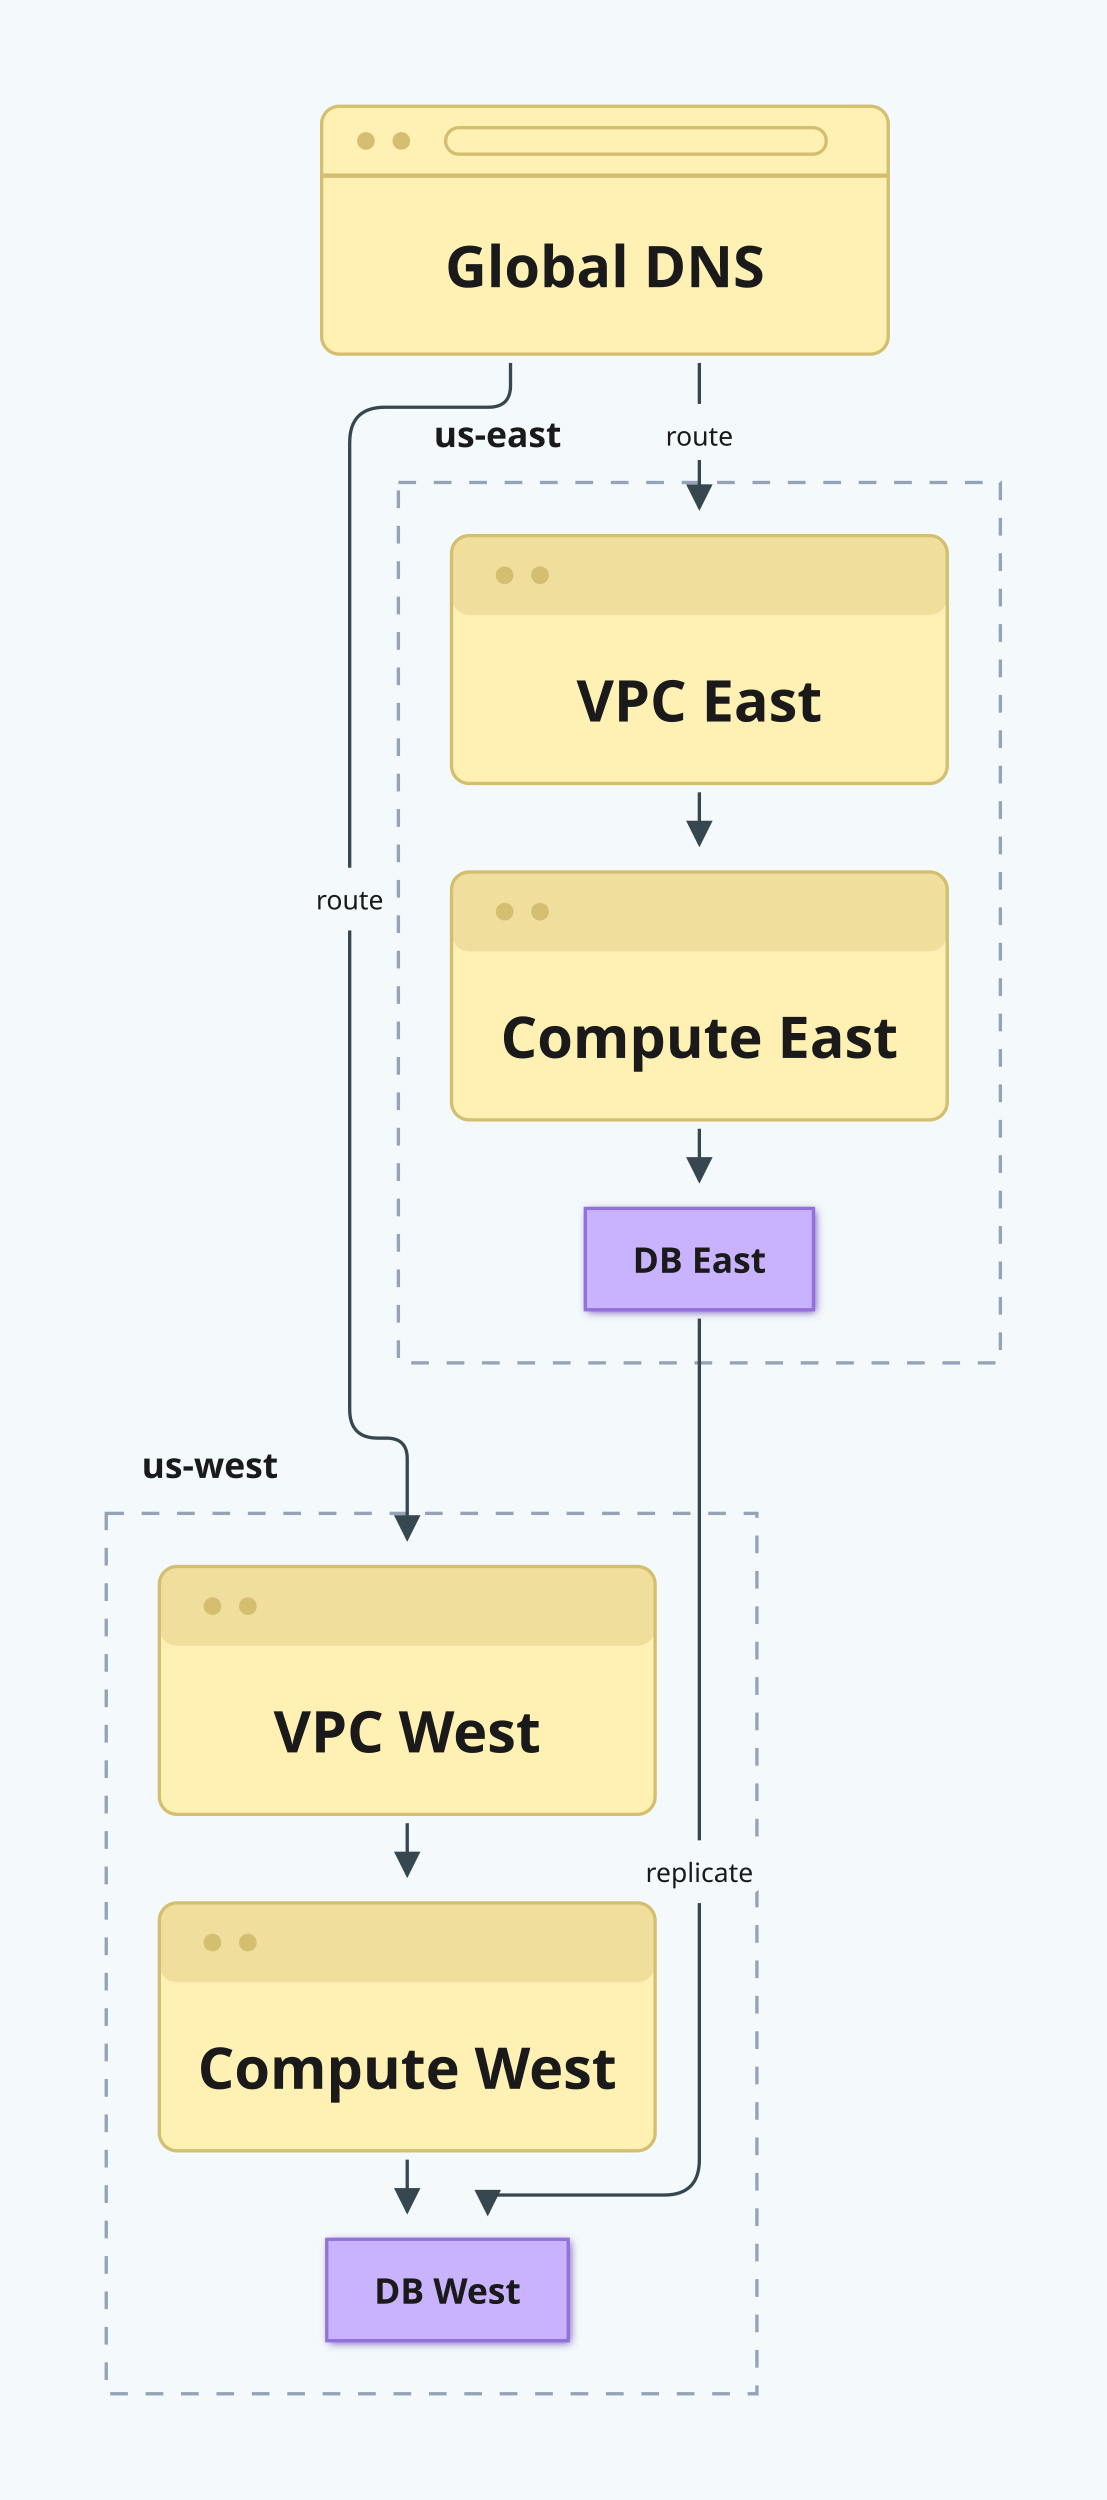
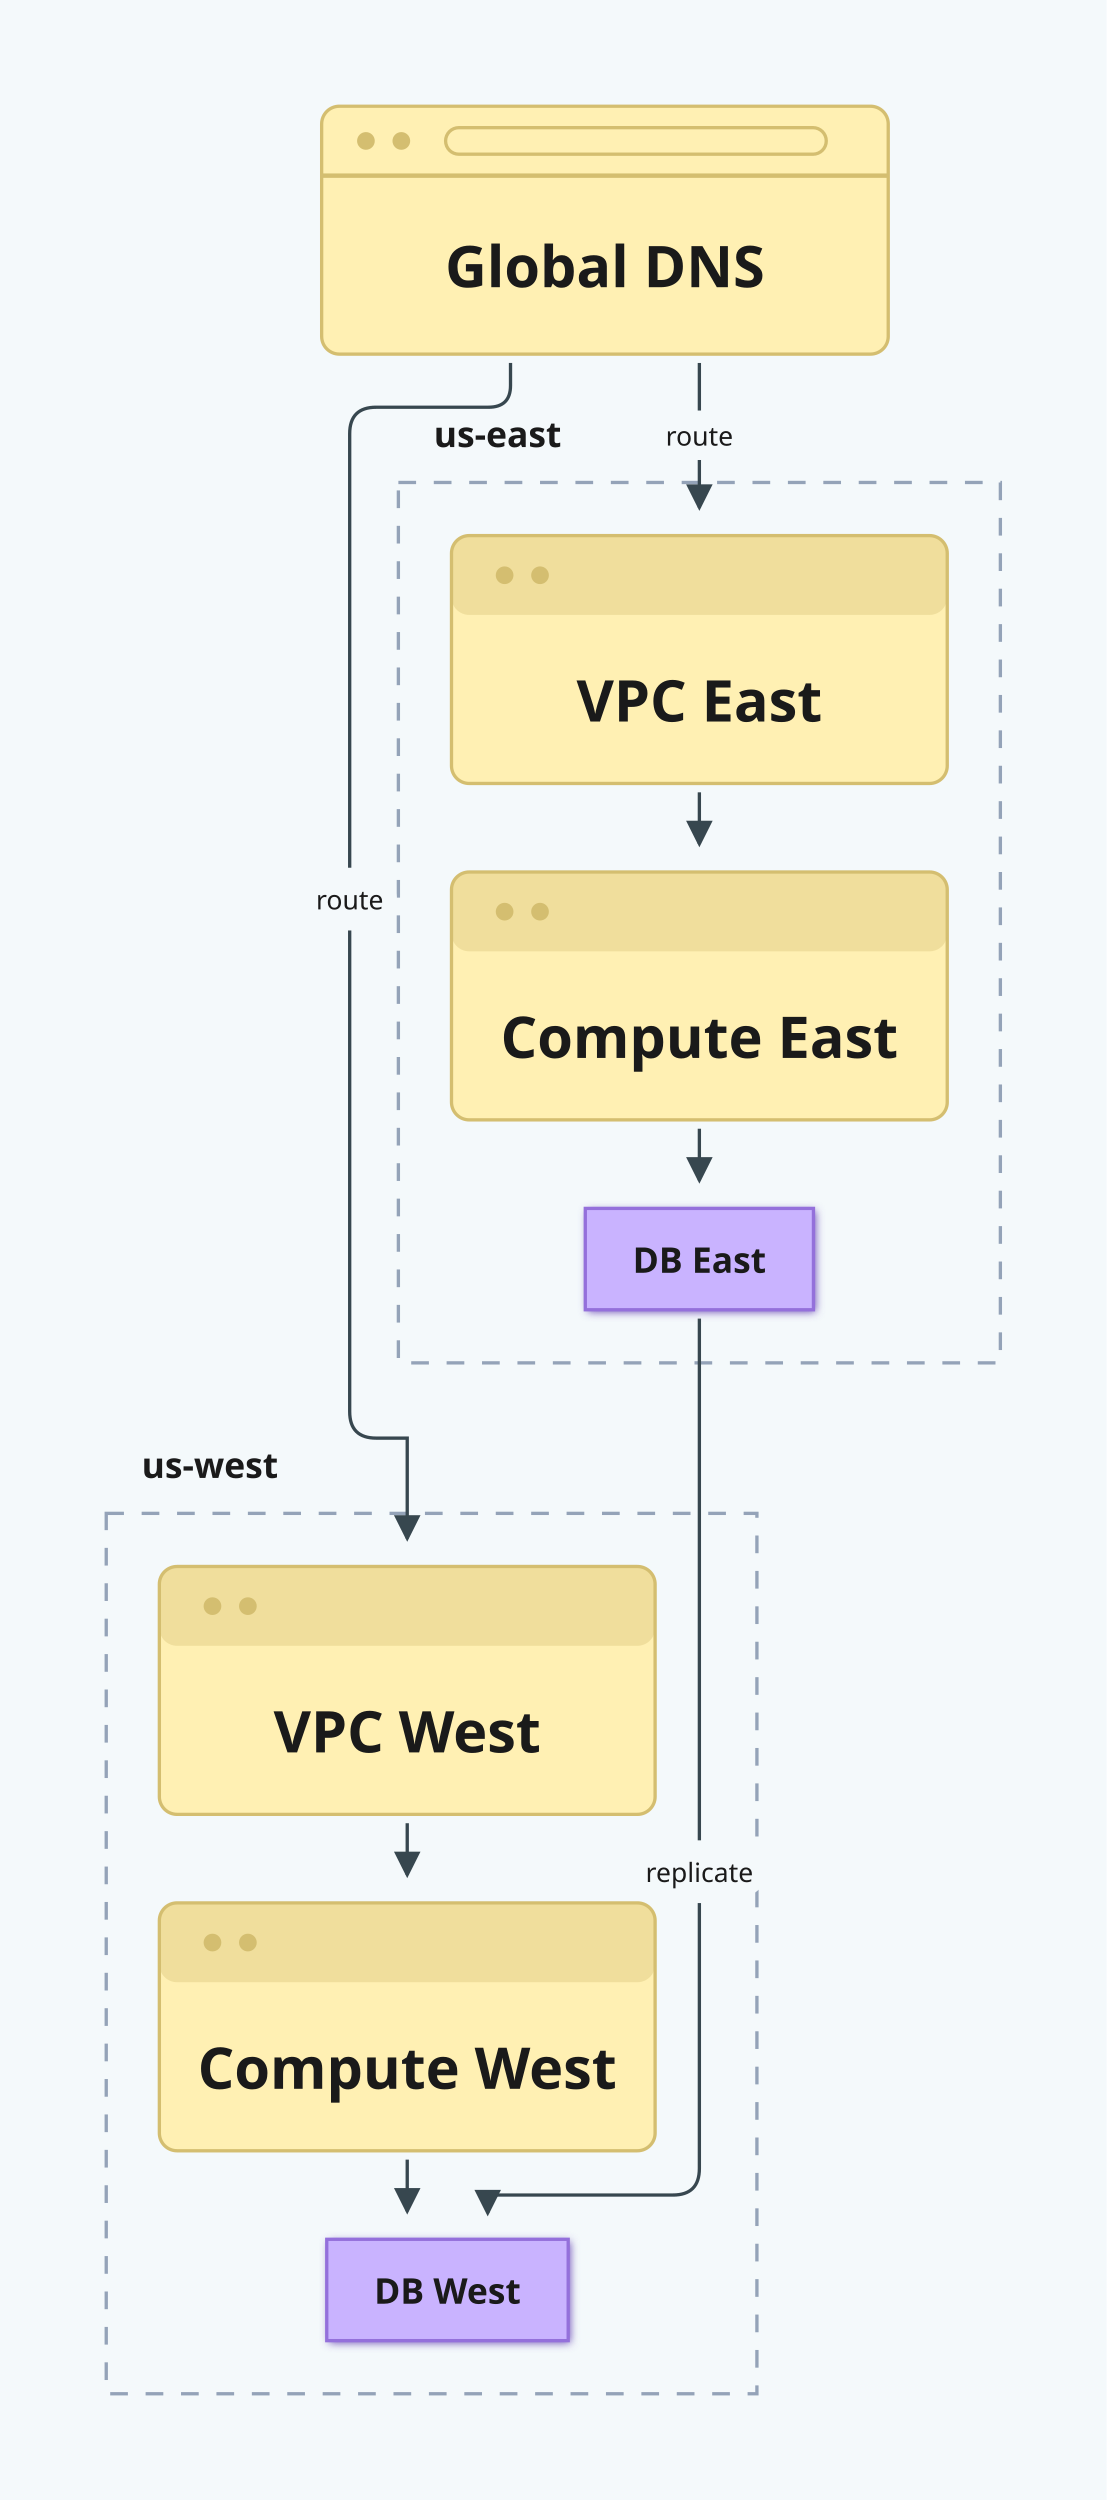
<svg xmlns="http://www.w3.org/2000/svg" viewBox="0 0 250 564.792">
  <defs>
    <filter id="cora-shadow-blur" x="-50%" y="-50%" width="200%" height="200%">
      <feGaussianBlur stdDeviation="1" />
    </filter>
    <marker id="cora-marker-arrow" markerWidth="8" markerHeight="8" refX="7" refY="4" orient="auto" markerUnits="strokeWidth">
      <path d="M 0 0 L 8 4 L 0 8 z" fill="#37474F" />
    </marker>
    <marker id="cora-marker-circle" markerWidth="8" markerHeight="8" refX="4" refY="4" orient="auto" markerUnits="strokeWidth">
      <circle cx="4" cy="4" r="3" fill="none" stroke="#37474F" stroke-width="1.5" />
    </marker>
    <marker id="cora-marker-filled-circle" markerWidth="8" markerHeight="8" refX="4" refY="4" orient="auto" markerUnits="strokeWidth">
      <circle cx="4" cy="4" r="3" fill="#37474F" />
    </marker>
  </defs>
  <rect x="0" y="0" width="250" height="564.792" fill="#F4F9FB" />
  <g id="groups">
    <g>
      <rect x="90" y="109" width="136" height="198.896" fill="none" stroke="#94A3B8" stroke-width="0.75" stroke-dasharray="4 4" />
      <text x="98" y="101" font-family="'Noto Sans', sans-serif" font-size="8" font-weight="600" fill="#1A1A1A">us-east</text>
    </g>
    <g>
      <rect x="24" y="341.896" width="147" height="198.896" fill="none" stroke="#94A3B8" stroke-width="0.75" stroke-dasharray="4 4" />
      <text x="32" y="333.896" font-family="'Noto Sans', sans-serif" font-size="8" font-weight="600" fill="#1A1A1A">us-west</text>
    </g>
  </g>
  <g id="nodes">
    <g>
      <rect x="72.667" y="24" width="128" height="56" rx="4" ry="4" fill="#FFF0B3" stroke="#D4BE70" stroke-width="0.75" />
      <line x1="72.667" y1="39.68" x2="200.667" y2="39.68" stroke="#D4BE70" stroke-width="1" />
      <circle cx="82.667" cy="31.84" r="2" fill="#D4BE70" />
      <circle cx="90.667" cy="31.84" r="2" fill="#D4BE70" />
      <rect x="100.667" y="28.84" width="86" height="6" rx="3" fill="#FFF0B3" stroke="#D4BE70" stroke-width="0.75" />
      <text x="136.667" y="64.884" text-anchor="middle" font-family="'Noto Sans', sans-serif" font-size="13" font-weight="600" fill="#1A1A1A">Global DNS</text>
    </g>
    <g>
      <rect x="102" y="121" width="112" height="56" rx="4" ry="4" fill="#FFF0B3" stroke="#D4BE70" stroke-width="0.75" />
      <rect x="102" y="121" width="112" height="17.92" rx="4" ry="4" fill="#D4BE70" opacity="0.35" />
      <circle cx="114" cy="129.96" r="2" fill="#D4BE70" />
      <circle cx="122" cy="129.96" r="2" fill="#D4BE70" />
      <text x="158" y="163.004" text-anchor="middle" font-family="'Noto Sans', sans-serif" font-size="13" font-weight="600" fill="#1A1A1A">VPC East</text>
    </g>
    <g>
      <rect x="102" y="197" width="112" height="56" rx="4" ry="4" fill="#FFF0B3" stroke="#D4BE70" stroke-width="0.75" />
      <rect x="102" y="197" width="112" height="17.92" rx="4" ry="4" fill="#D4BE70" opacity="0.35" />
      <circle cx="114" cy="205.96" r="2" fill="#D4BE70" />
      <circle cx="122" cy="205.96" r="2" fill="#D4BE70" />
      <text x="158" y="239.004" text-anchor="middle" font-family="'Noto Sans', sans-serif" font-size="13" font-weight="600" fill="#1A1A1A">Compute East</text>
    </g>
    <g>
      <g filter="url(#cora-shadow-blur)">
        <rect x="132.728" y="273.5" width="51.544" height="22.896" fill="#7050B8" />
      </g>
      <rect x="132.228" y="273" width="51.544" height="22.896" fill="#C9B3FF" stroke="#9470DB" stroke-width="0.75" />
      <text x="158" y="287.552" text-anchor="middle" font-family="'Noto Sans', sans-serif" font-size="8" font-weight="600" fill="#1A1A1A">DB East</text>
    </g>
    <g>
      <rect x="36" y="353.896" width="112" height="56" rx="4" ry="4" fill="#FFF0B3" stroke="#D4BE70" stroke-width="0.75" />
      <rect x="36" y="353.896" width="112" height="17.92" rx="4" ry="4" fill="#D4BE70" opacity="0.35" />
      <circle cx="48" cy="362.856" r="2" fill="#D4BE70" />
      <circle cx="56" cy="362.856" r="2" fill="#D4BE70" />
      <text x="92" y="395.9" text-anchor="middle" font-family="'Noto Sans', sans-serif" font-size="13" font-weight="600" fill="#1A1A1A">VPC West</text>
    </g>
    <g>
      <rect x="36" y="429.896" width="112" height="56" rx="4" ry="4" fill="#FFF0B3" stroke="#D4BE70" stroke-width="0.75" />
      <rect x="36" y="429.896" width="112" height="17.92" rx="4" ry="4" fill="#D4BE70" opacity="0.35" />
      <circle cx="48" cy="438.856" r="2" fill="#D4BE70" />
      <circle cx="56" cy="438.856" r="2" fill="#D4BE70" />
      <text x="92" y="471.9" text-anchor="middle" font-family="'Noto Sans', sans-serif" font-size="13" font-weight="600" fill="#1A1A1A">Compute West</text>
    </g>
    <g>
      <g filter="url(#cora-shadow-blur)">
        <rect x="74.319" y="506.396" width="54.544" height="22.896" fill="#7050B8" />
      </g>
      <rect x="73.819" y="505.896" width="54.544" height="22.896" fill="#C9B3FF" stroke="#9470DB" stroke-width="0.75" />
      <text x="101.091" y="520.448" text-anchor="middle" font-family="'Noto Sans', sans-serif" font-size="8" font-weight="600" fill="#1A1A1A">DB West</text>
    </g>
  </g>
  <g id="edges">
-     <path d="M 158 82 L 158 91.249 M 158 96.67 L 158 114.67" fill="none" stroke="#37474F" stroke-width="0.75" marker-end="url(#cora-marker-arrow)" />
-     <path d="M 115.333 82 L 115.333 87.1 Q 115.333 92 110.333 92 L 87 92 Q 79 92 79 100 L 79 196.03 M 79 210.202 L 79 318.396 Q 79 324.896 85.37 324.896 L 87.33 324.896 Q 92 324.896 92 329.566 L 92 347.566" fill="none" stroke="#37474F" stroke-width="0.75" marker-end="url(#cora-marker-arrow)" />
+     <path d="M 158 82 L 158 114.67" fill="none" stroke="#37474F" stroke-width="0.75" marker-end="url(#cora-marker-arrow)" />
+     <path d="M 115.333 82 L 115.333 87.1 Q 115.333 92 110.333 92 L 85 92 Q 79 92 79 98 L 79 196.03 M 79 210.202 L 79 318.896 Q 79 324.896 85 324.896 L 92 324.896 L 92 347.566" fill="none" stroke="#37474F" stroke-width="0.75" marker-end="url(#cora-marker-arrow)" />
    <path d="M 158 179 L 158 190.67" fill="none" stroke="#37474F" stroke-width="0.75" marker-end="url(#cora-marker-arrow)" />
    <path d="M 158 255 L 158 266.67" fill="none" stroke="#37474F" stroke-width="0.75" marker-end="url(#cora-marker-arrow)" />
    <path d="M 92 411.896 L 92 423.566" fill="none" stroke="#37474F" stroke-width="0.75" marker-end="url(#cora-marker-arrow)" />
    <path d="M 92 487.896 L 92 499.566" fill="none" stroke="#37474F" stroke-width="0.75" marker-end="url(#cora-marker-arrow)" />
-     <path d="M 158 297.896 L 158 415.759 M 158 429.931 L 158 487.896 Q 158 495.896 150 495.896 L 110.181 495.896 L 110.181 499.976" fill="none" stroke="#37474F" stroke-width="0.75" marker-end="url(#cora-marker-arrow)" />
+     <path d="M 158 297.896 L 158 415.759 M 158 429.931 L 158 489.896 Q 158 495.896 152 495.896 L 110.181 495.896 L 110.181 499.976" fill="none" stroke="#37474F" stroke-width="0.75" marker-end="url(#cora-marker-arrow)" />
  </g>
  <g id="edge-labels">
    <g>
      <rect x="147.377" y="92.749" width="21.246" height="11.172" rx="5.586" ry="5.586" fill="#F4F9FB" />
      <text x="158" y="100.663" text-anchor="middle" font-family="'Noto Sans', sans-serif" font-size="6" font-weight="400" fill="#1A1A1A">route</text>
    </g>
    <g>
      <rect x="68.377" y="197.53" width="21.246" height="11.172" rx="5.586" ry="5.586" fill="#F4F9FB" />
      <text x="79" y="205.444" text-anchor="middle" font-family="'Noto Sans', sans-serif" font-size="6" font-weight="400" fill="#1A1A1A">route</text>
    </g>
    <g>
      <rect x="142.838" y="417.259" width="30.324" height="11.172" rx="5.586" ry="5.586" fill="#F4F9FB" />
      <text x="158" y="425.173" text-anchor="middle" font-family="'Noto Sans', sans-serif" font-size="6" font-weight="400" fill="#1A1A1A">replicate</text>
    </g>
  </g>
</svg>
